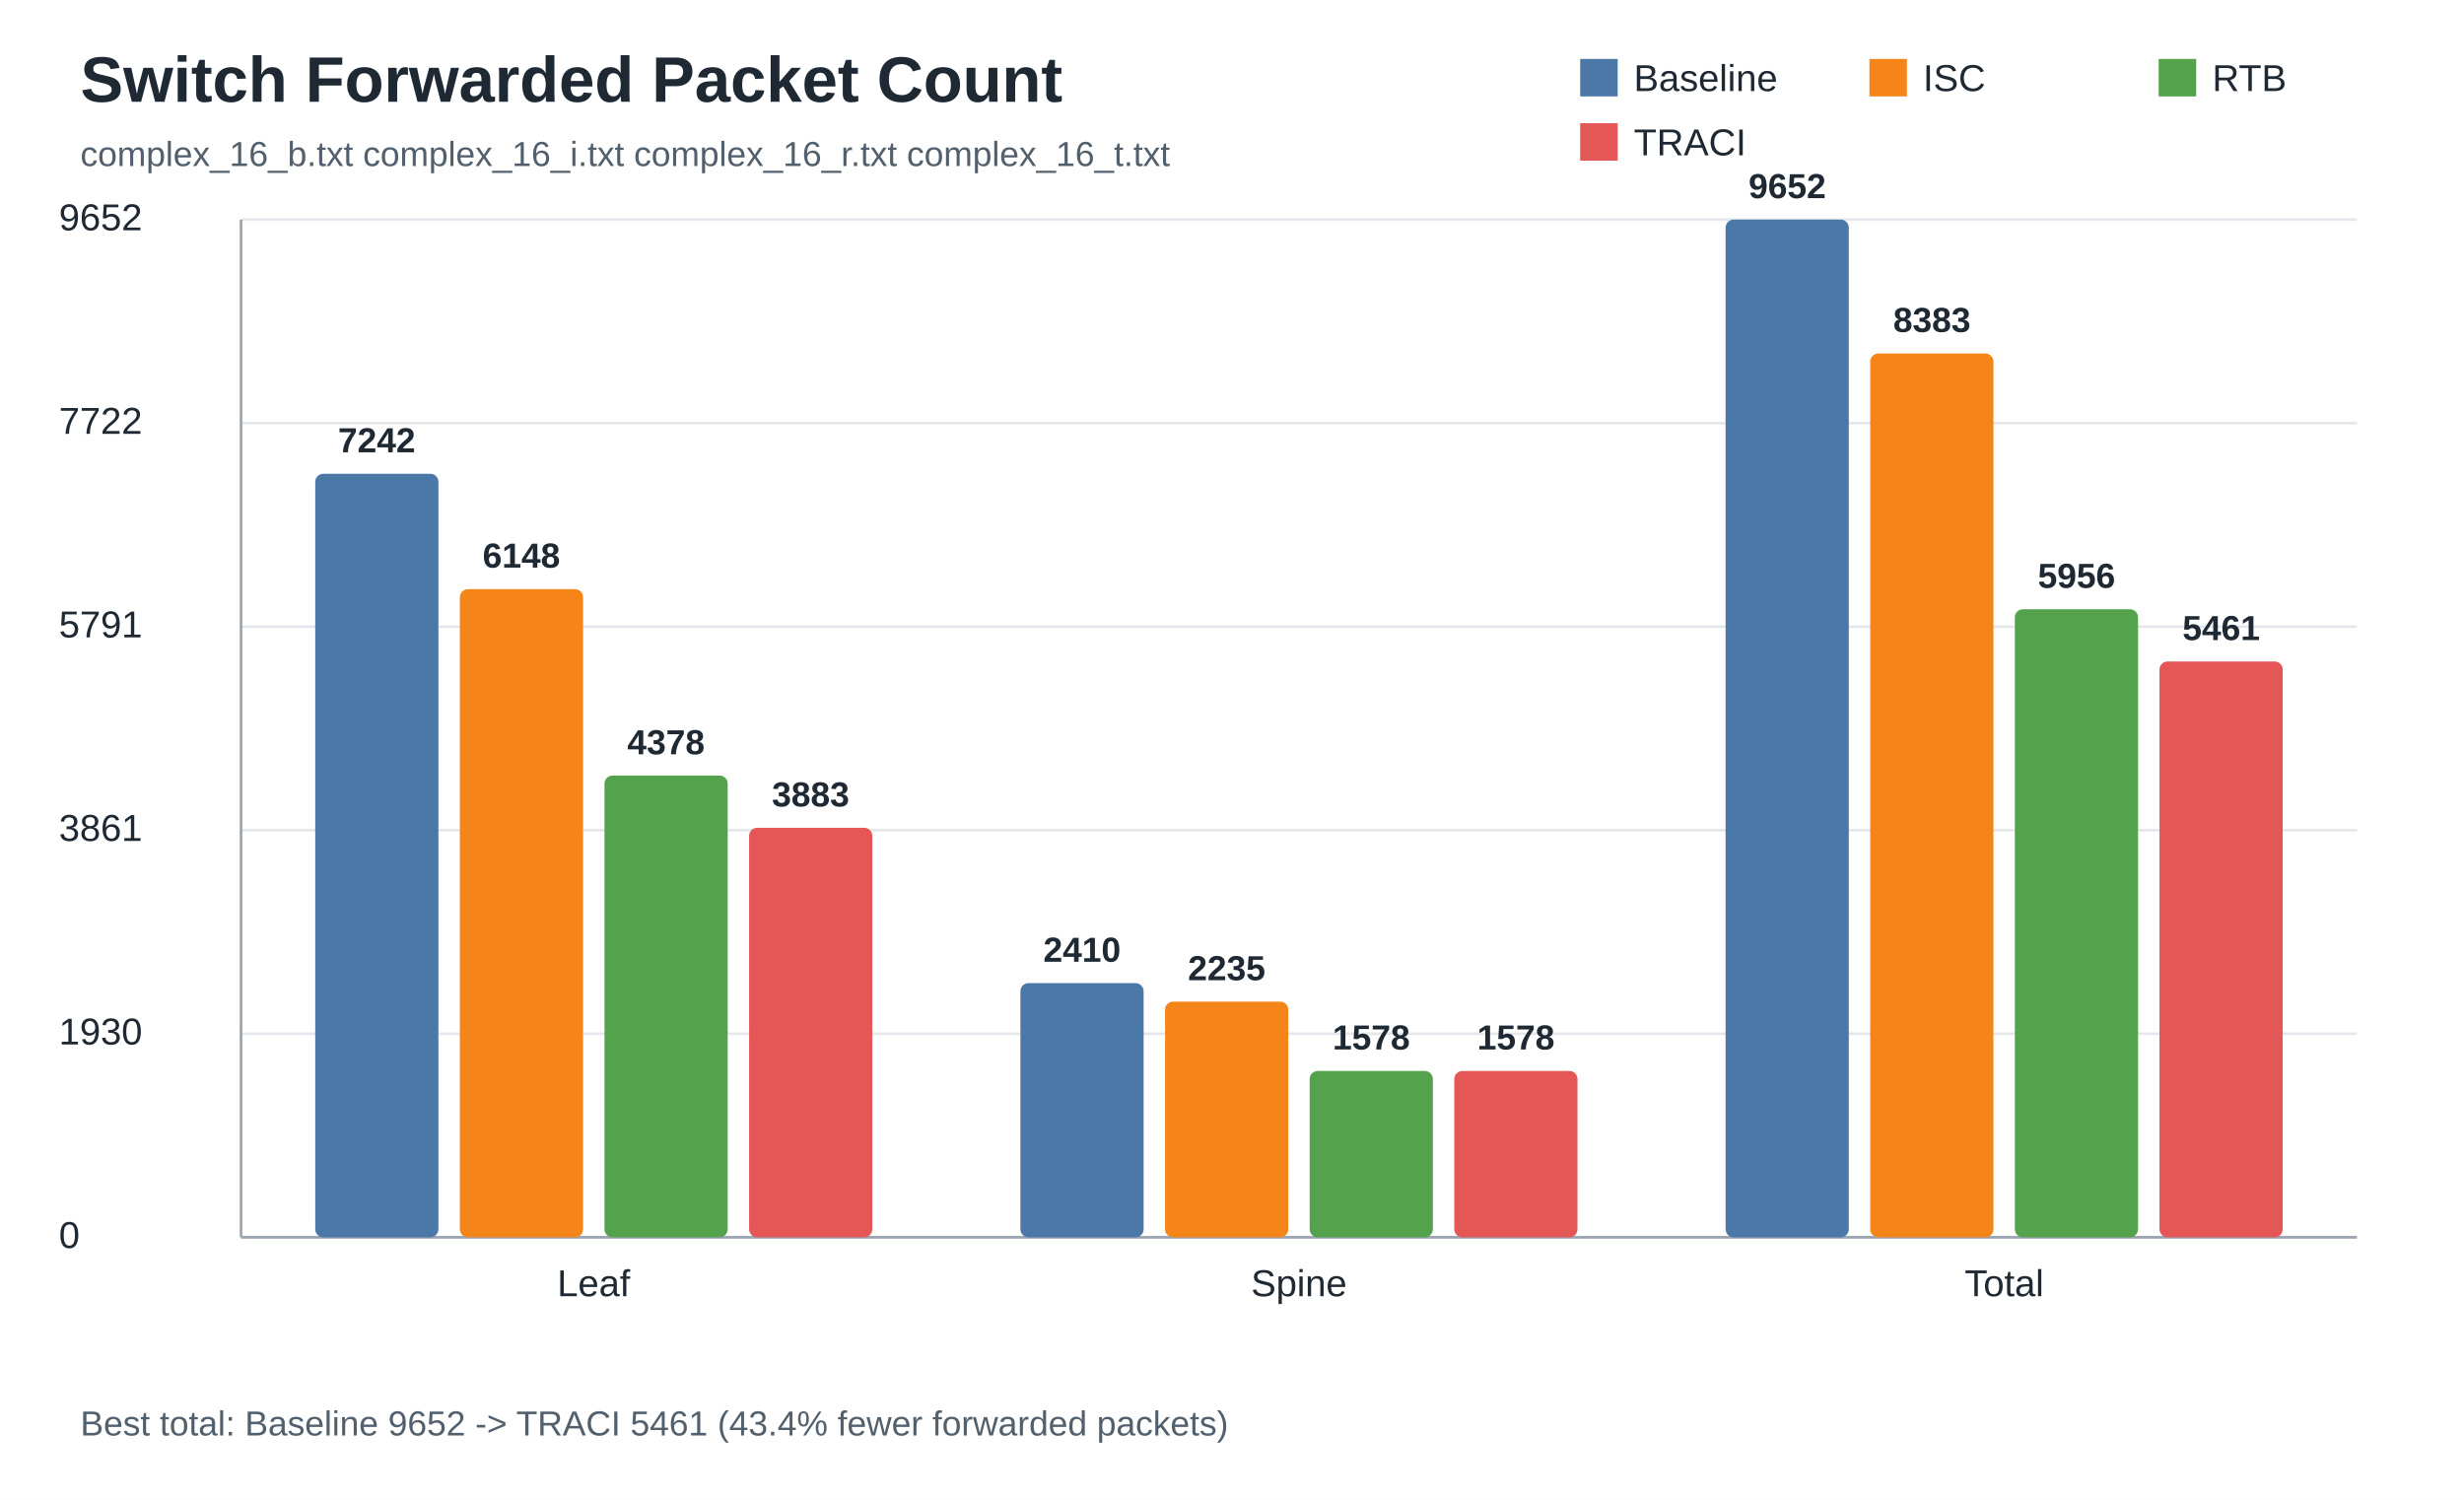
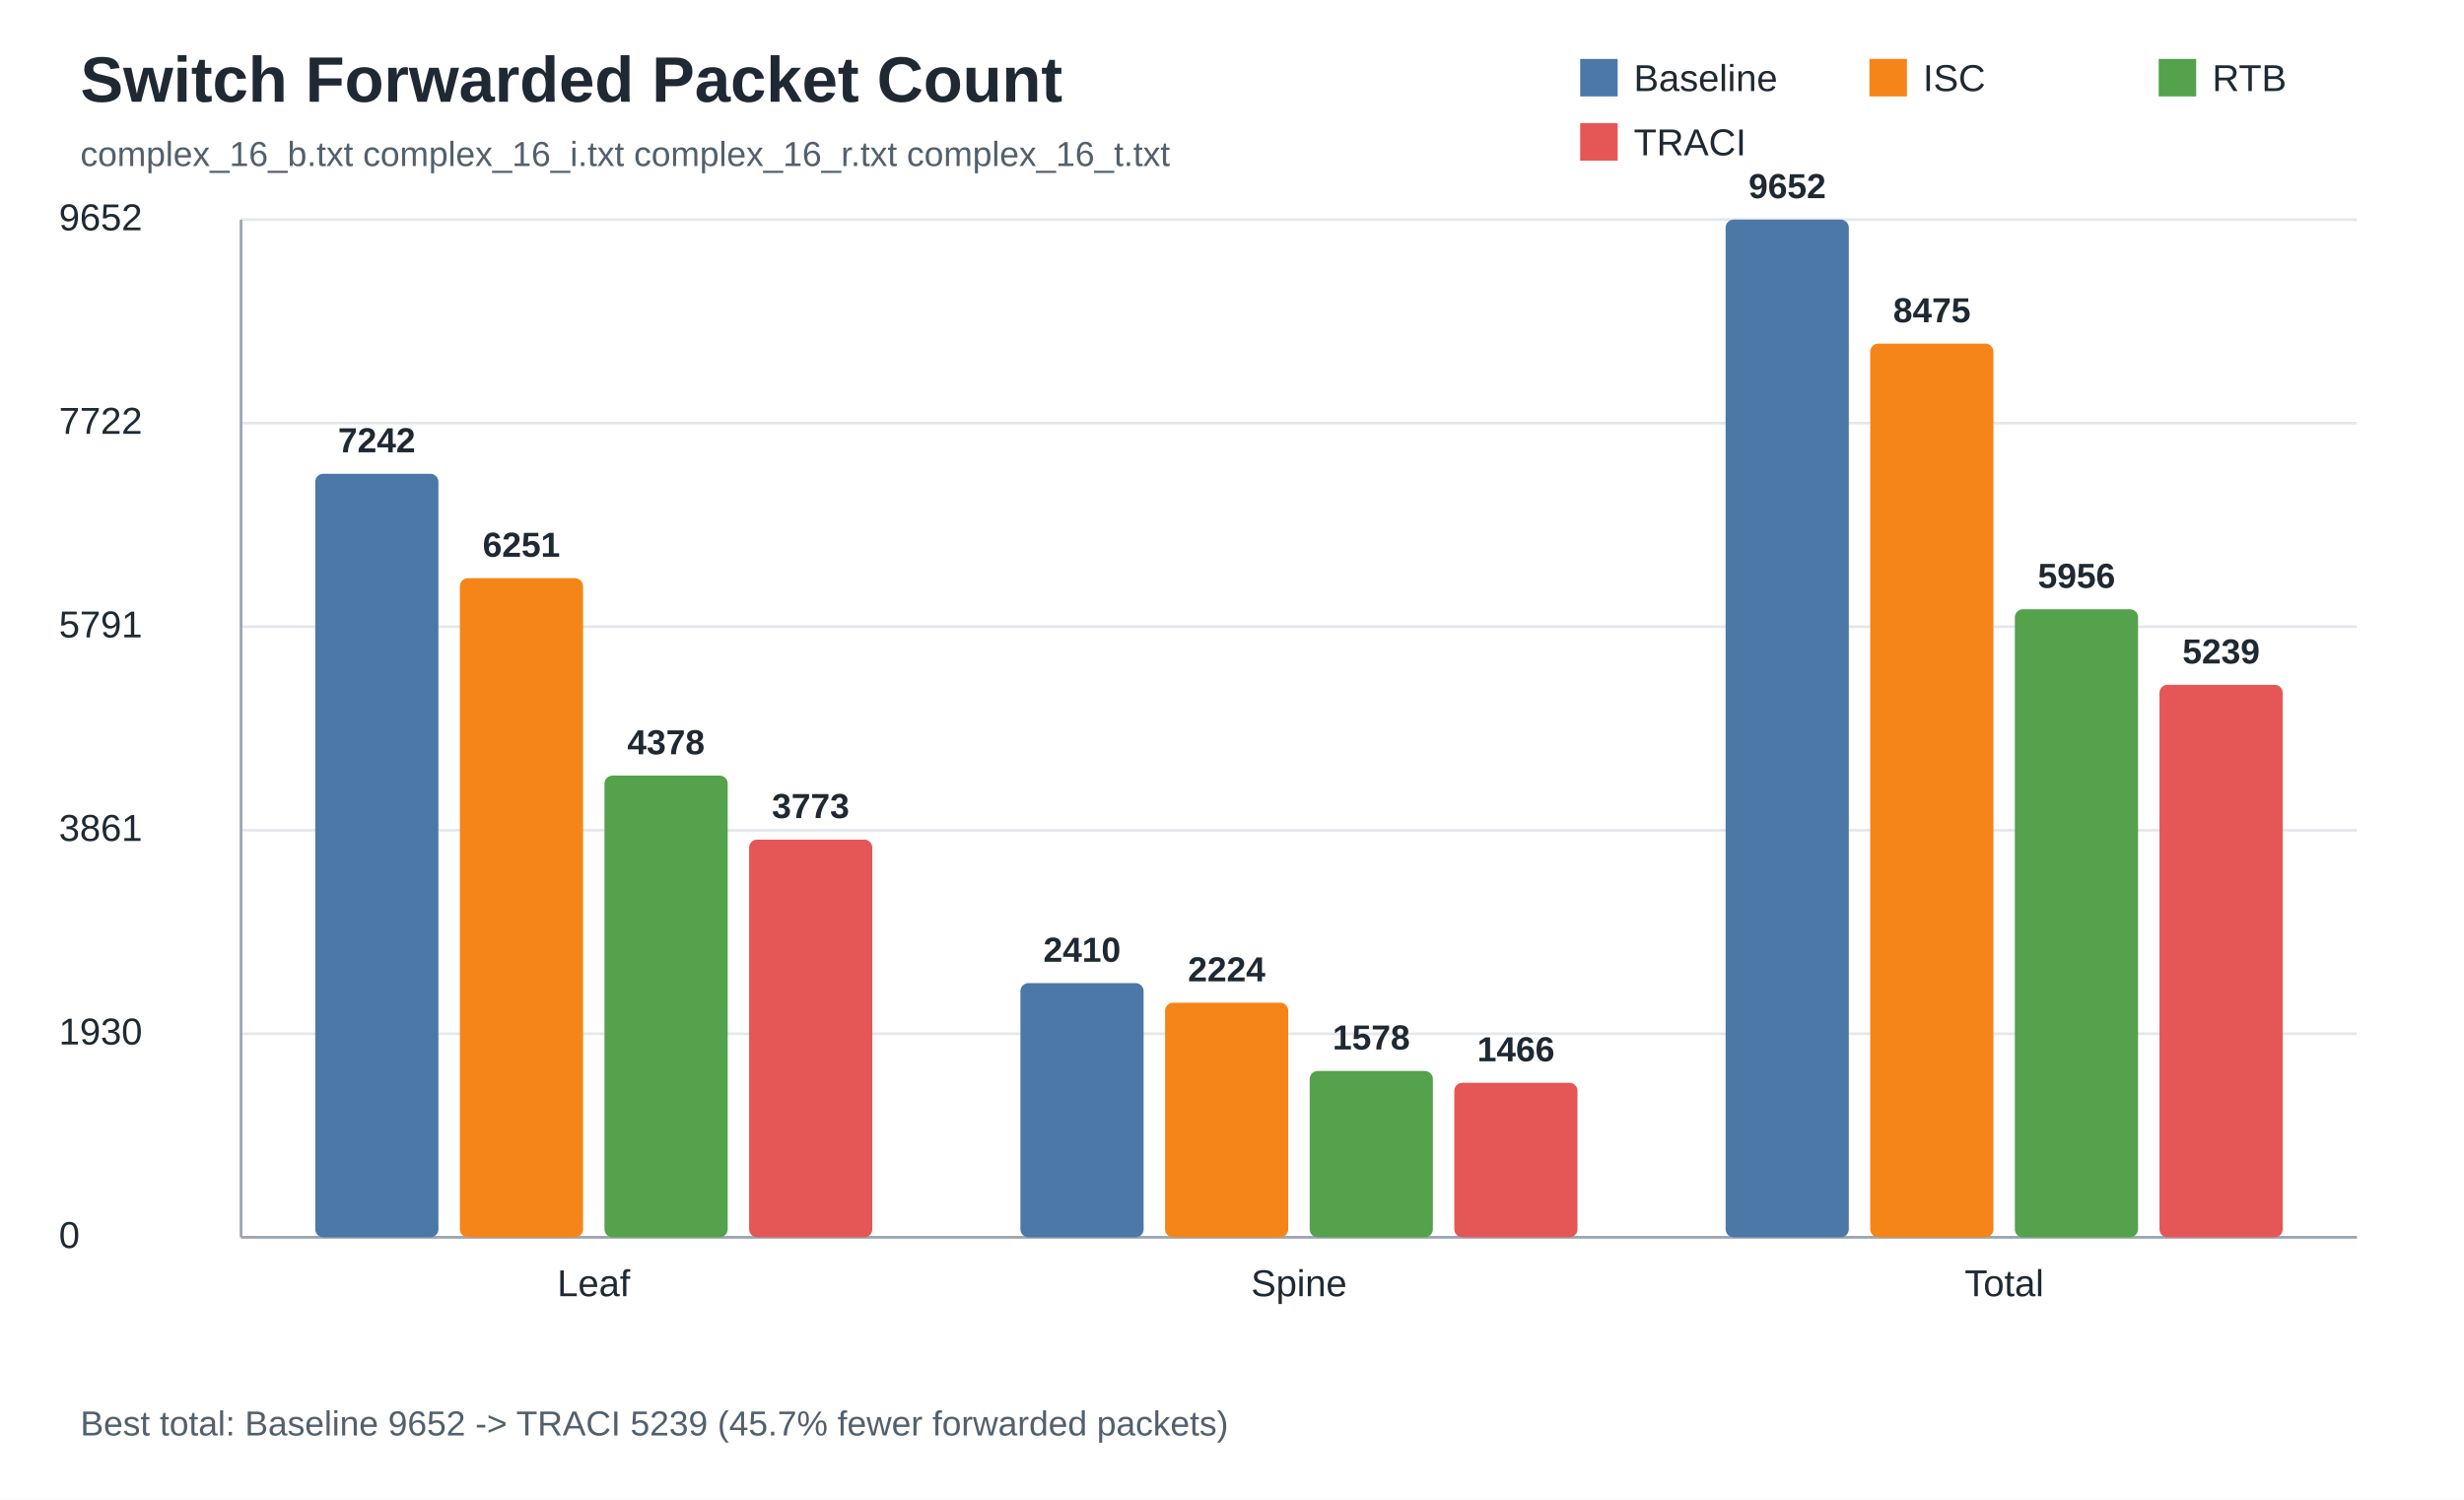
<svg xmlns="http://www.w3.org/2000/svg" width="920" height="560" viewBox="0 0 920 560">
  <style>
text { font-family: Arial, sans-serif; fill: #1f2933; }
.title { font-size: 24px; font-weight: 700; }
.subtitle { font-size: 13px; fill: #52606d; }
.axis { stroke: #9aa5b1; stroke-width: 1; }
.grid { stroke: #e4e7eb; stroke-width: 1; }
.label { font-size: 14px; }
.value { font-size: 13px; font-weight: 700; }
</style>
  <rect width="100%" height="100%" fill="#ffffff" />
  <text x="30" y="38" class="title">Switch Forwarded Packet Count</text>
  <text x="30" y="62" class="subtitle">complex_16_b.txt    complex_16_i.txt    complex_16_r.txt    complex_16_t.txt</text>
  <line x1="90" y1="462.0" x2="880" y2="462.0" class="grid" />
  <text x="22" y="466.0" class="label">0</text>
  <line x1="90" y1="386.0" x2="880" y2="386.0" class="grid" />
  <text x="22" y="390.016" class="label">1930</text>
  <line x1="90" y1="310.0" x2="880" y2="310.0" class="grid" />
  <text x="22" y="313.992" class="label">3861</text>
  <line x1="90" y1="234.0" x2="880" y2="234.0" class="grid" />
  <text x="22" y="238.008" class="label">5791</text>
  <line x1="90" y1="158.0" x2="880" y2="158.0" class="grid" />
  <text x="22" y="161.984" class="label">7722</text>
  <line x1="90" y1="82.0" x2="880" y2="82.0" class="grid" />
  <text x="22" y="86.0" class="label">9652</text>
  <line x1="90" y1="82" x2="90" y2="462" class="axis" />
  <line x1="90" y1="462" x2="880" y2="462" class="axis" />
  <rect x="117.7" y="176.9" width="46" height="285.1" fill="#4c78a8" rx="3" />
  <text x="140.667" y="168.882" class="value" text-anchor="middle">7242</text>
-   <rect x="171.7" y="220.0" width="46" height="242.0" fill="#f58518" rx="3" />
-   <text x="194.667" y="211.953" class="value" text-anchor="middle">6148</text>
+   <rect x="171.7" y="215.9" width="46" height="246.1" fill="#f58518" rx="3" />
+   <text x="194.667" y="207.898" class="value" text-anchor="middle">6251</text>
  <rect x="225.7" y="289.6" width="46" height="172.4" fill="#54a24b" rx="3" />
  <text x="248.667" y="281.638" class="value" text-anchor="middle">4378</text>
-   <rect x="279.7" y="309.1" width="46" height="152.9" fill="#e45756" rx="3" />
-   <text x="302.667" y="301.126" class="value" text-anchor="middle">3883</text>
+   <rect x="279.7" y="313.5" width="46" height="148.5" fill="#e45756" rx="3" />
+   <text x="302.667" y="305.457" class="value" text-anchor="middle">3773</text>
  <text x="221.667" y="484" class="label" text-anchor="middle">Leaf</text>
  <rect x="381.0" y="367.1" width="46" height="94.9" fill="#4c78a8" rx="3" />
  <text x="404.0" y="359.118" class="value" text-anchor="middle">2410</text>
-   <rect x="435.0" y="374.0" width="46" height="88.0" fill="#f58518" rx="3" />
-   <text x="458.0" y="366.008" class="value" text-anchor="middle">2235</text>
+   <rect x="435.0" y="374.4" width="46" height="87.6" fill="#f58518" rx="3" />
+   <text x="458.0" y="366.441" class="value" text-anchor="middle">2224</text>
  <rect x="489.0" y="399.9" width="46" height="62.1" fill="#54a24b" rx="3" />
  <text x="512.0" y="391.874" class="value" text-anchor="middle">1578</text>
-   <rect x="543.0" y="399.9" width="46" height="62.1" fill="#e45756" rx="3" />
-   <text x="566.0" y="391.874" class="value" text-anchor="middle">1578</text>
+   <rect x="543.0" y="404.3" width="46" height="57.7" fill="#e45756" rx="3" />
+   <text x="566.0" y="396.283" class="value" text-anchor="middle">1466</text>
  <text x="485.0" y="484" class="label" text-anchor="middle">Spine</text>
  <rect x="644.3" y="82.0" width="46" height="380.0" fill="#4c78a8" rx="3" />
  <text x="667.333" y="74.0" class="value" text-anchor="middle">9652</text>
-   <rect x="698.3" y="132.0" width="46" height="330.0" fill="#f58518" rx="3" />
-   <text x="721.333" y="123.961" class="value" text-anchor="middle">8383</text>
+   <rect x="698.3" y="128.3" width="46" height="333.7" fill="#f58518" rx="3" />
+   <text x="721.333" y="120.339" class="value" text-anchor="middle">8475</text>
  <rect x="752.3" y="227.5" width="46" height="234.5" fill="#54a24b" rx="3" />
  <text x="775.333" y="219.512" class="value" text-anchor="middle">5956</text>
-   <rect x="806.3" y="247.0" width="46" height="215.0" fill="#e45756" rx="3" />
-   <text x="829.333" y="239.0" class="value" text-anchor="middle">5461</text>
+   <rect x="806.3" y="255.7" width="46" height="206.3" fill="#e45756" rx="3" />
+   <text x="829.333" y="247.74" class="value" text-anchor="middle">5239</text>
  <text x="748.333" y="484" class="label" text-anchor="middle">Total</text>
-   <text x="30" y="536" class="subtitle">Best total: Baseline 9652 -&gt; TRACI 5461 (43.4% fewer forwarded packets)</text>
+   <text x="30" y="536" class="subtitle">Best total: Baseline 9652 -&gt; TRACI 5239 (45.7% fewer forwarded packets)</text>
  <rect x="590" y="22" width="14" height="14" fill="#4c78a8" />
  <text x="610" y="34" class="label">Baseline</text>
  <rect x="698" y="22" width="14" height="14" fill="#f58518" />
  <text x="718" y="34" class="label">ISC</text>
  <rect x="806" y="22" width="14" height="14" fill="#54a24b" />
  <text x="826" y="34" class="label">RTB</text>
  <rect x="590" y="46" width="14" height="14" fill="#e45756" />
  <text x="610" y="58" class="label">TRACI</text>
</svg>
